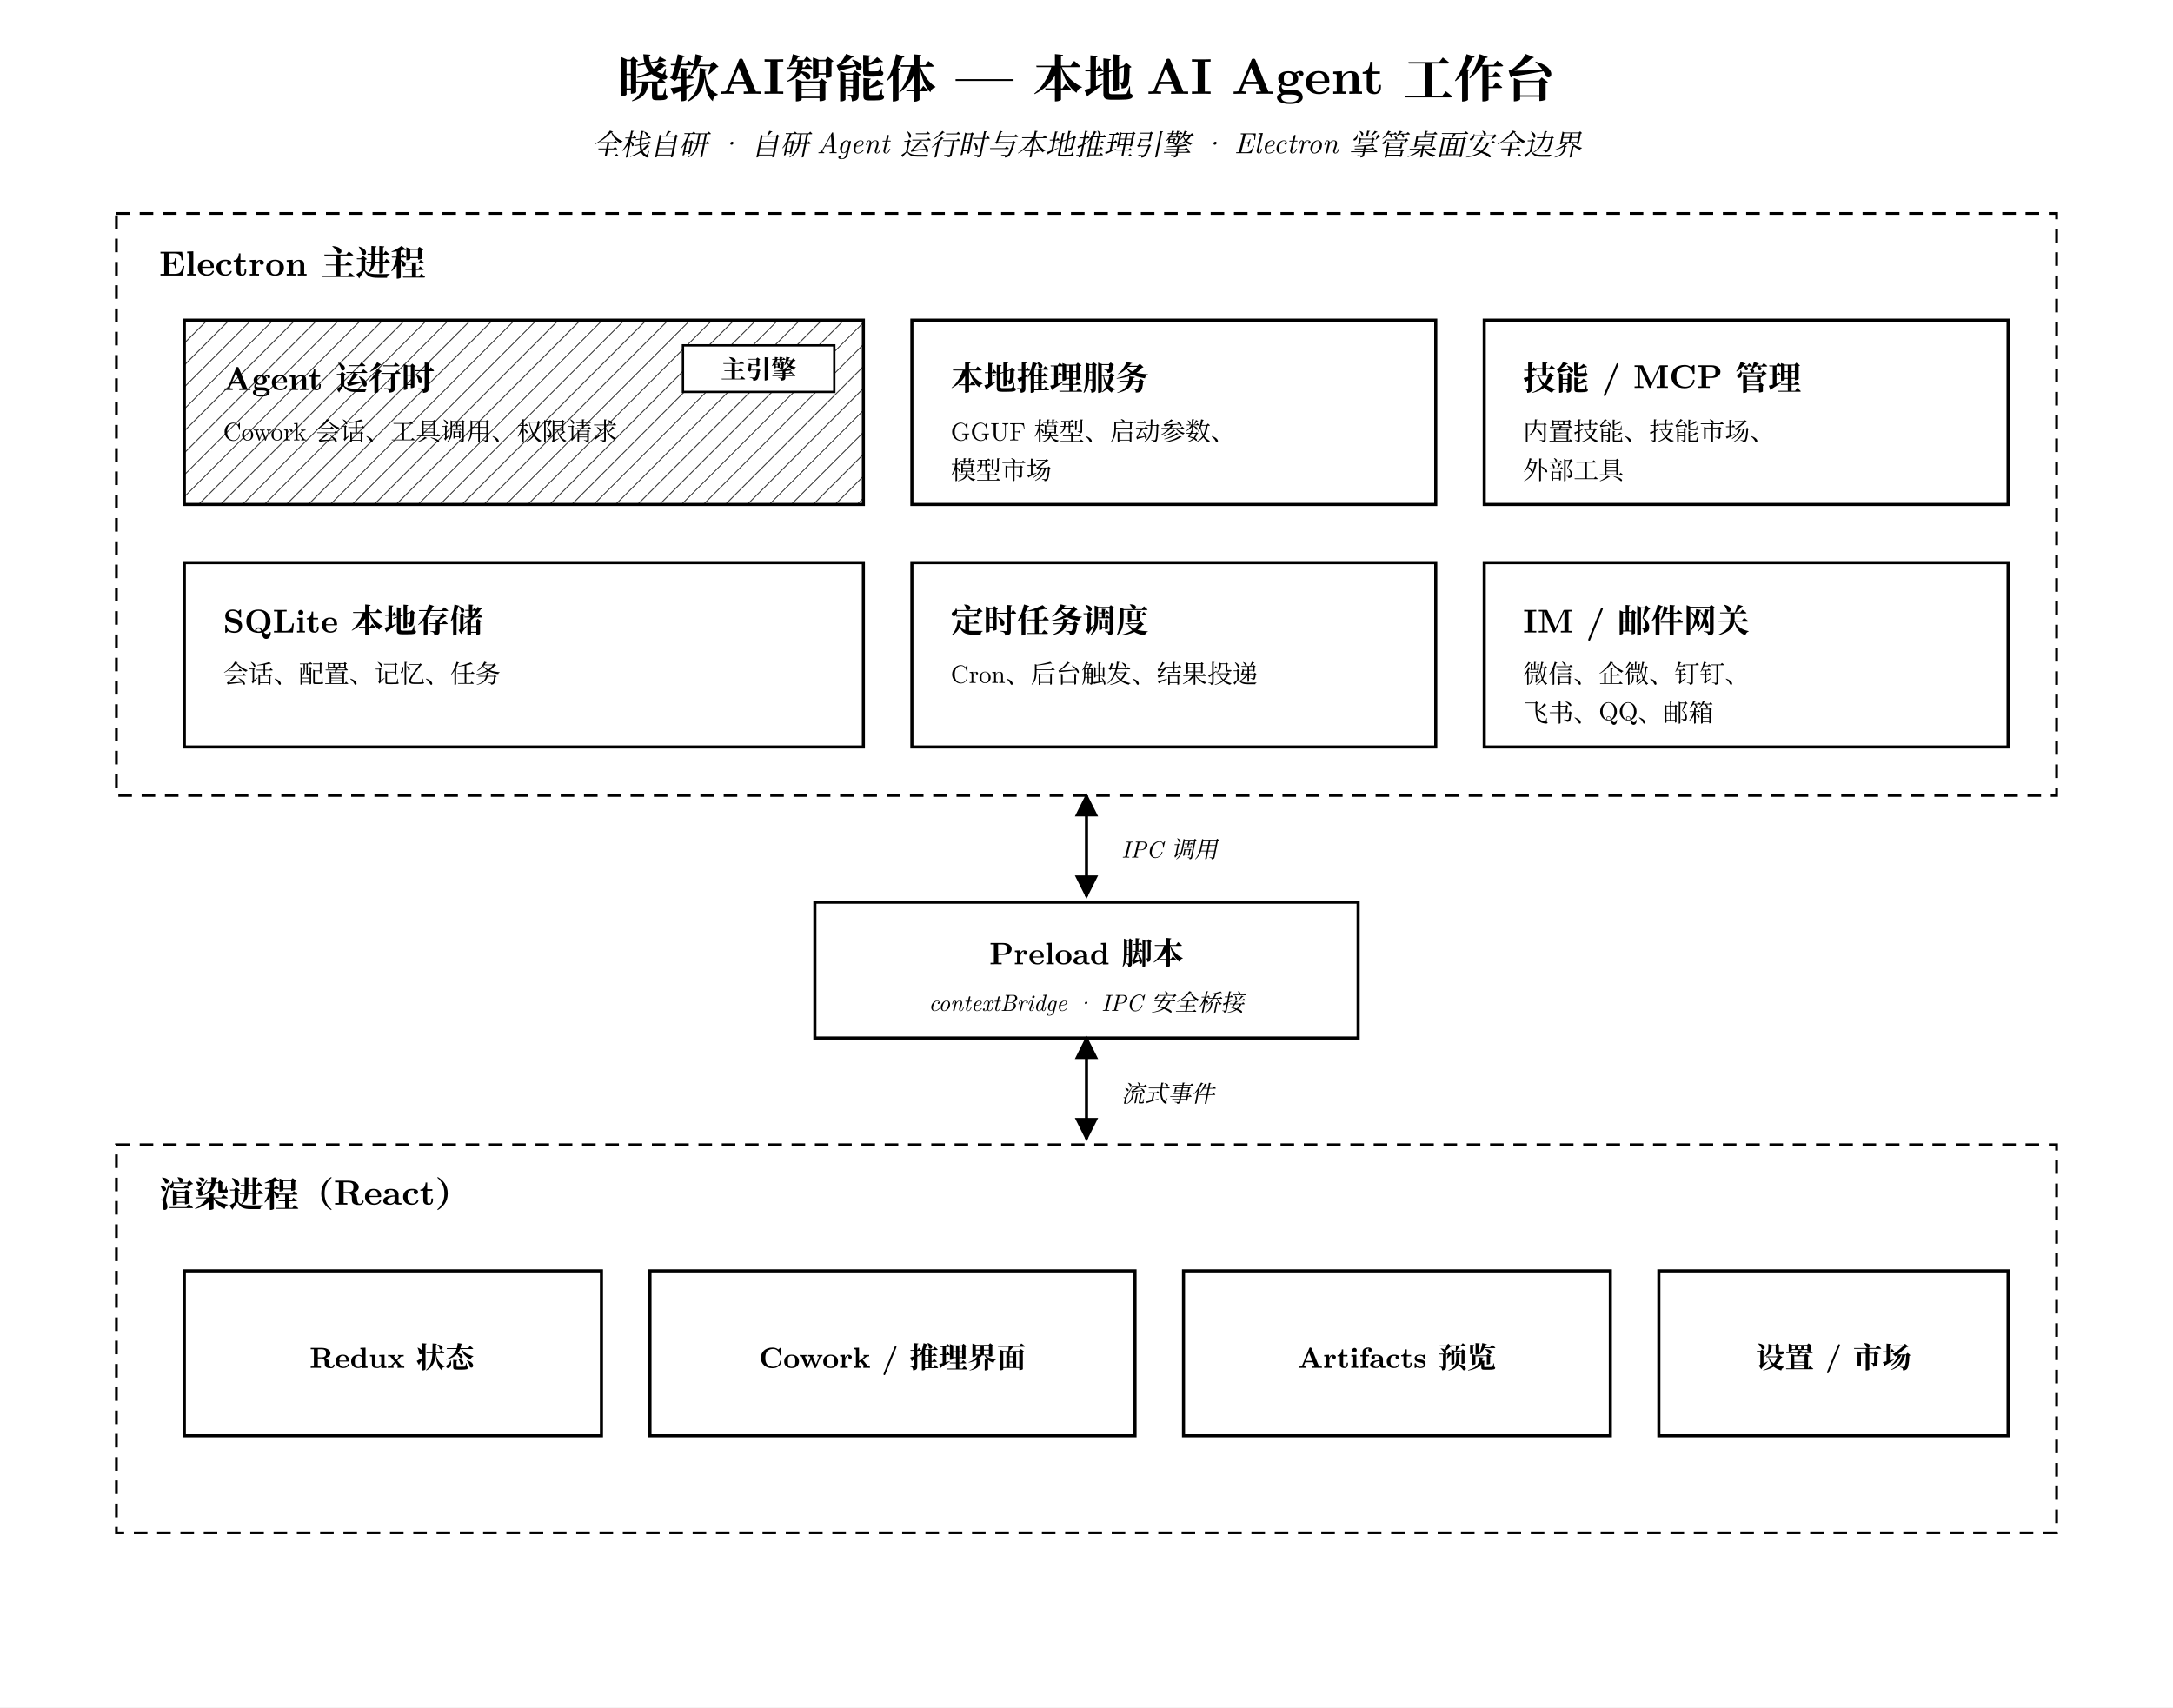
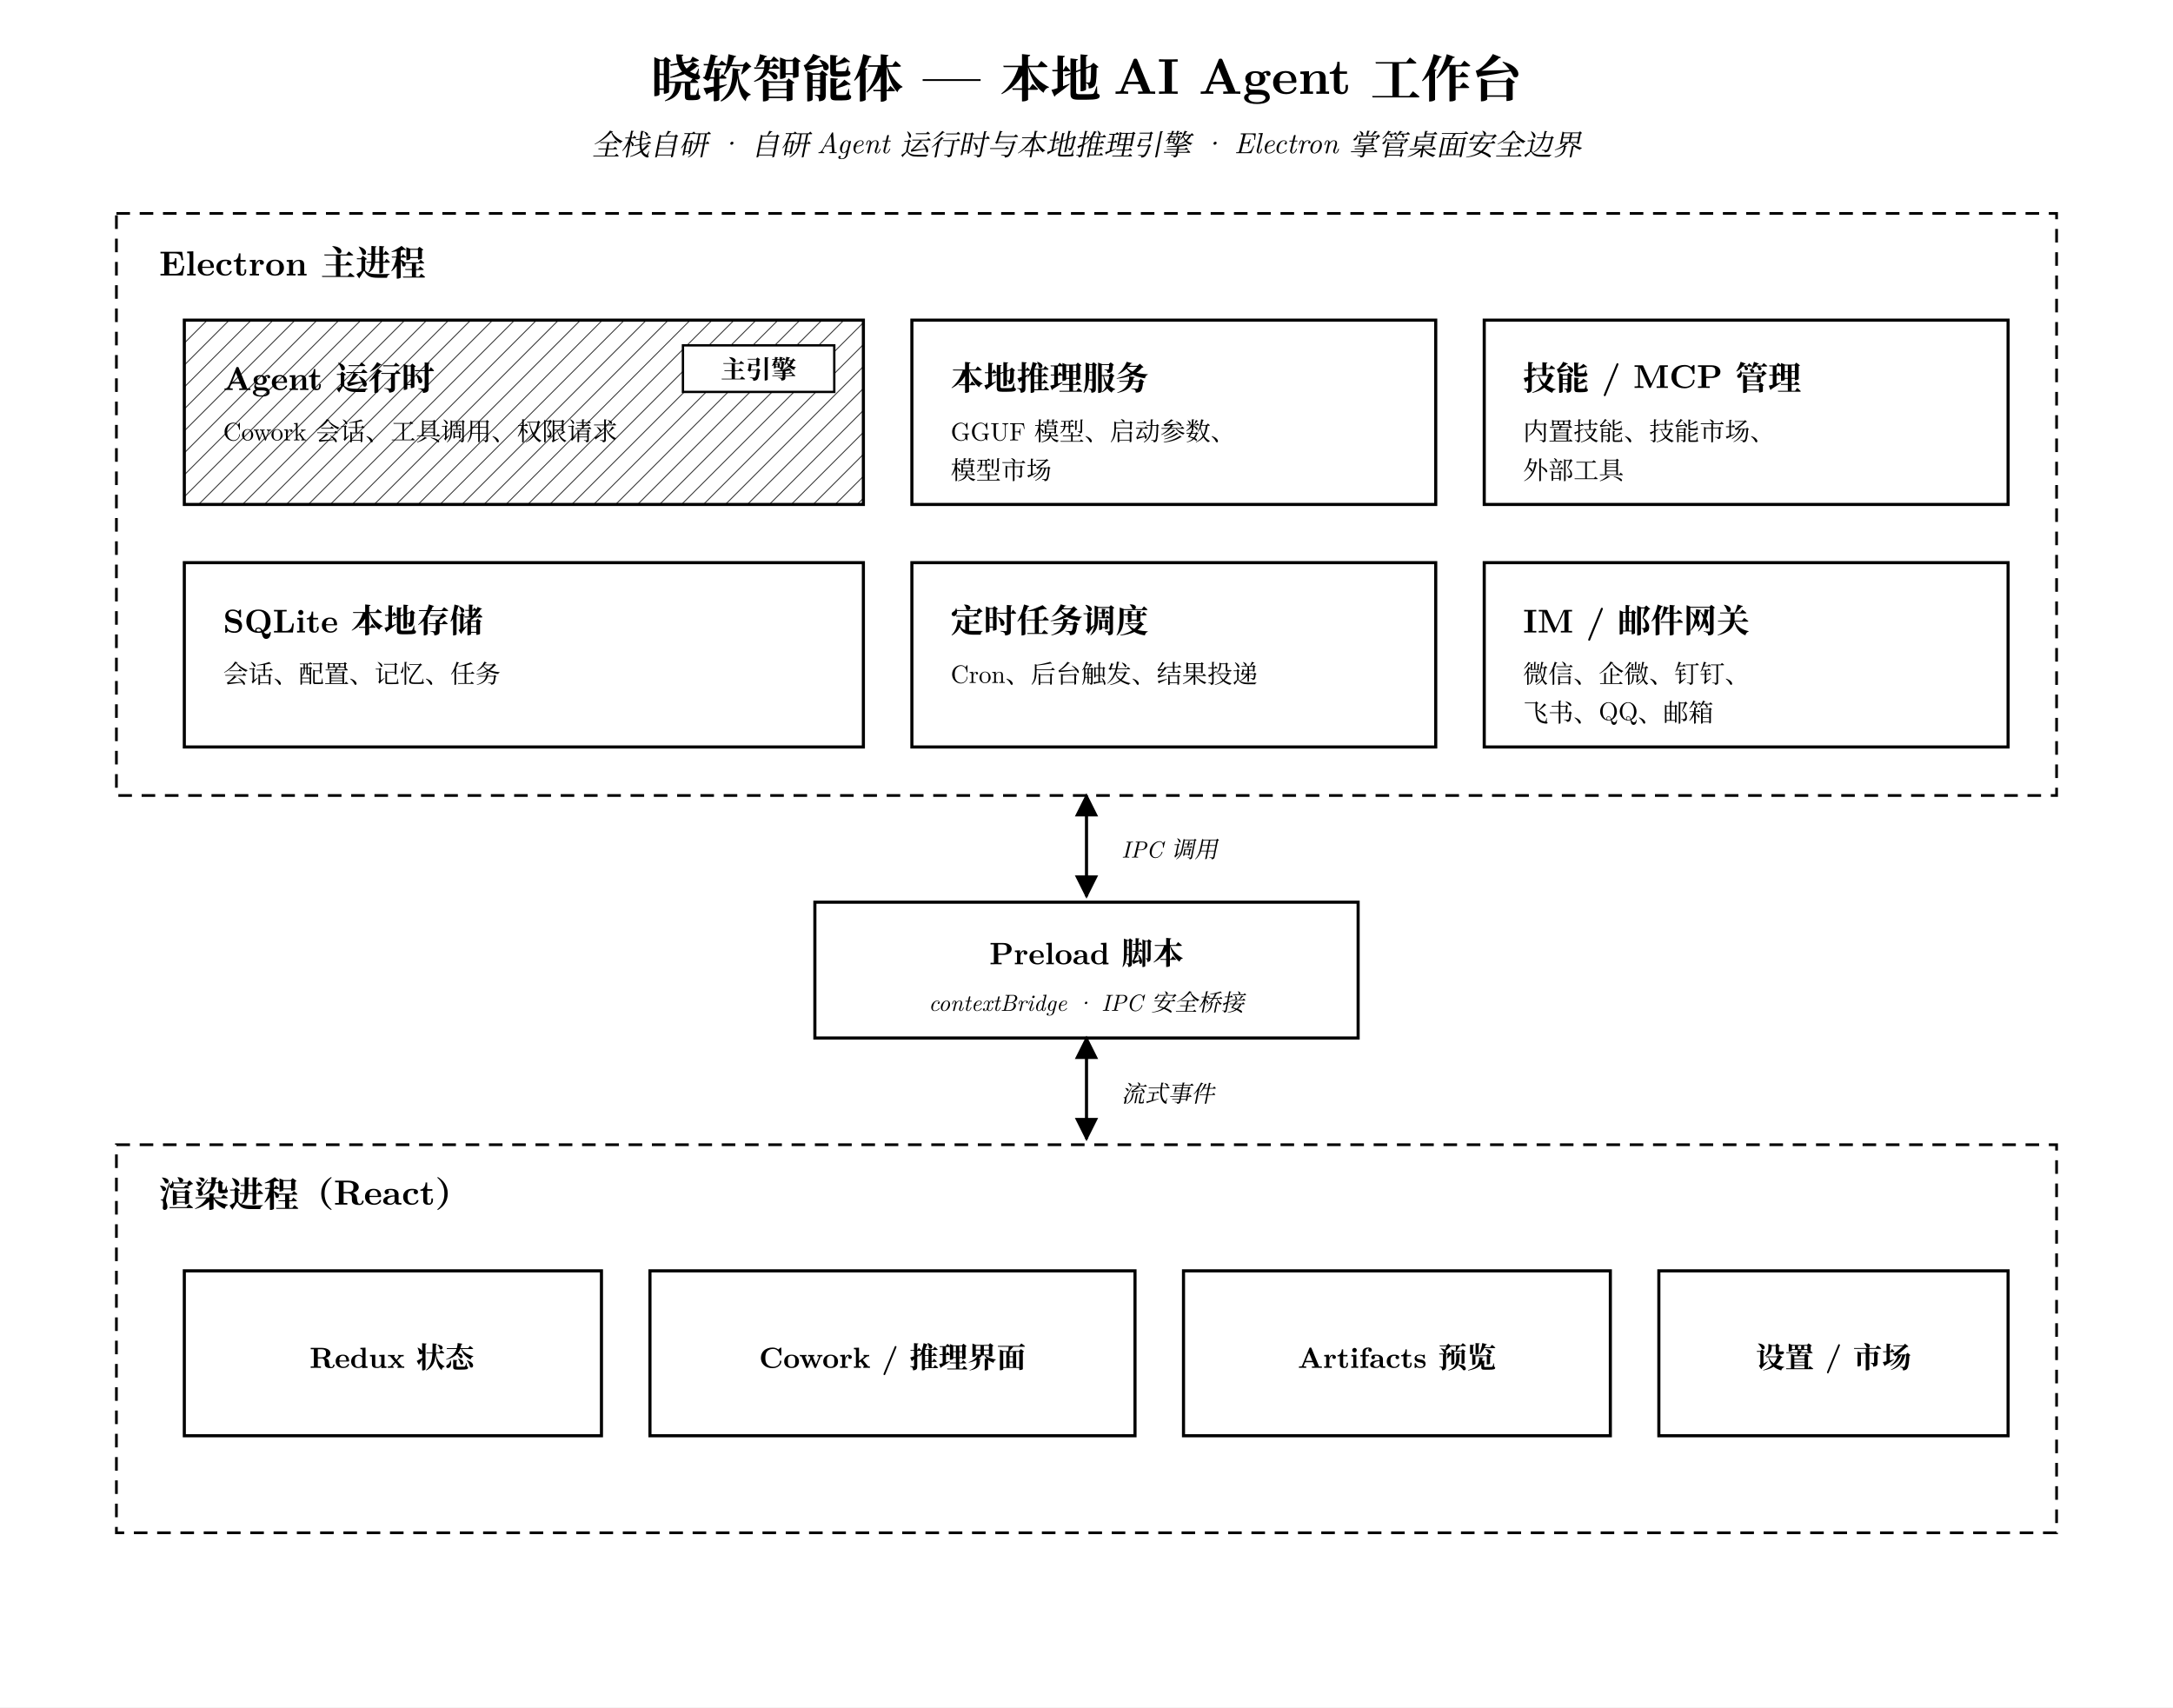
<svg xmlns="http://www.w3.org/2000/svg" width="1120" height="880" viewBox="0 0 1120 880" fill="none">
  <defs>
    <pattern id="hatch" width="8" height="8" patternTransform="rotate(45)" patternUnits="userSpaceOnUse">
      <line x1="0" y1="0" x2="0" y2="8" stroke="#000" stroke-width="0.7" />
    </pattern>
    <marker id="arr" viewBox="0 0 10 10" refX="9" refY="5" markerWidth="7.5" markerHeight="7.5" orient="auto-start-reverse">
      <path d="M0,0 L10,5 L0,10 z" fill="#000" />
    </marker>
    <style>
      text { fill: #000; font-family: 'Latin Modern Roman', 'CMU Serif', 'STIX Two Text', 'Noto Serif CJK SC', 'Source Han Serif SC', 'Songti SC', 'SimSun', 'Times New Roman', serif; }
      .t0 { font-size: 26px; font-weight: 700; }
      .t1 { font-size: 15px; font-style: italic; }
      .t2 { font-size: 18px; font-weight: 700; }
      .t3 { font-size: 17px; font-weight: 700; }
      .t4 { font-size: 13px; }
      .t5 { font-size: 16px; font-weight: 700; }
      .t6 { font-size: 12px; font-style: italic; }
      .t7 { font-size: 15px; font-weight: 700; }
      .box { fill: #fff; stroke: #000; stroke-width: 1.6; }
      .grp { fill: none; stroke: #000; stroke-width: 1.4; stroke-dasharray: 7 5; }
      .ln  { stroke: #000; stroke-width: 1.6; }
    </style>
  </defs>
  <rect width="1120" height="880" fill="#fff" />
-   <text x="560" y="50" text-anchor="middle" class="t0">晓软AI智能体 — 本地 AI Agent 工作台</text>
+   <text x="560" y="50" text-anchor="middle" class="t0">晓软智能体 — 本地 AI Agent 工作台</text>
  <text x="560" y="80" text-anchor="middle" class="t1">全栈自研 · 自研 Agent 运行时与本地推理引擎 · Electron 掌管桌面安全边界</text>
  <rect x="60" y="110" width="1000" height="300" class="grp" />
  <text x="82" y="142" class="t2">Electron 主进程</text>
  <rect x="95" y="165" width="350" height="95" fill="url(#hatch)" stroke="#000" stroke-width="1.6" />
  <text x="115" y="201" class="t3">Agent 运行时</text>
  <text x="115" y="227" class="t4">Cowork 会话、工具调用、权限请求</text>
  <rect x="352" y="178" width="78" height="24" fill="#fff" stroke="#000" stroke-width="1.2" />
  <text x="391" y="195" text-anchor="middle" class="t4" font-weight="700">主引擎</text>
  <rect x="470" y="165" width="270" height="95" class="box" />
  <text x="490" y="201" class="t3">本地推理服务</text>
  <text x="490" y="227" class="t4">GGUF 模型、启动参数、</text>
  <text x="490" y="247" class="t4">模型市场</text>
  <rect x="765" y="165" width="270" height="95" class="box" />
  <text x="785" y="201" class="t3">技能 / MCP 管理</text>
  <text x="785" y="227" class="t4">内置技能、技能市场、</text>
  <text x="785" y="247" class="t4">外部工具</text>
  <rect x="95" y="290" width="350" height="95" class="box" />
  <text x="115" y="326" class="t3">SQLite 本地存储</text>
  <text x="115" y="352" class="t4">会话、配置、记忆、任务</text>
  <rect x="470" y="290" width="270" height="95" class="box" />
  <text x="490" y="326" class="t3">定时任务调度</text>
  <text x="490" y="352" class="t4">Cron、后台触发、结果投递</text>
  <rect x="765" y="290" width="270" height="95" class="box" />
  <text x="785" y="326" class="t3">IM / 邮件网关</text>
  <text x="785" y="352" class="t4">微信、企微、钉钉、</text>
  <text x="785" y="372" class="t4">飞书、QQ、邮箱</text>
  <line x1="560" y1="410" x2="560" y2="462" class="ln" marker-start="url(#arr)" marker-end="url(#arr)" />
  <text x="578" y="442" class="t6">IPC 调用</text>
  <rect x="420" y="465" width="280" height="70" class="box" />
  <text x="560" y="497" text-anchor="middle" class="t5">Preload 脚本</text>
  <text x="560" y="521" text-anchor="middle" class="t6">contextBridge · IPC 安全桥接</text>
  <line x1="560" y1="535" x2="560" y2="587" class="ln" marker-start="url(#arr)" marker-end="url(#arr)" />
  <text x="578" y="568" class="t6">流式事件</text>
  <rect x="60" y="590" width="1000" height="200" class="grp" />
  <text x="82" y="622" class="t2">渲染进程（React）</text>
  <rect x="95" y="655" width="215" height="85" class="box" />
  <text x="202" y="705" text-anchor="middle" class="t7">Redux 状态</text>
  <rect x="335" y="655" width="250" height="85" class="box" />
  <text x="460" y="705" text-anchor="middle" class="t7">Cowork / 推理界面</text>
  <rect x="610" y="655" width="220" height="85" class="box" />
  <text x="720" y="705" text-anchor="middle" class="t7">Artifacts 预览</text>
  <rect x="855" y="655" width="180" height="85" class="box" />
  <text x="945" y="705" text-anchor="middle" class="t7">设置 / 市场</text>
</svg>
